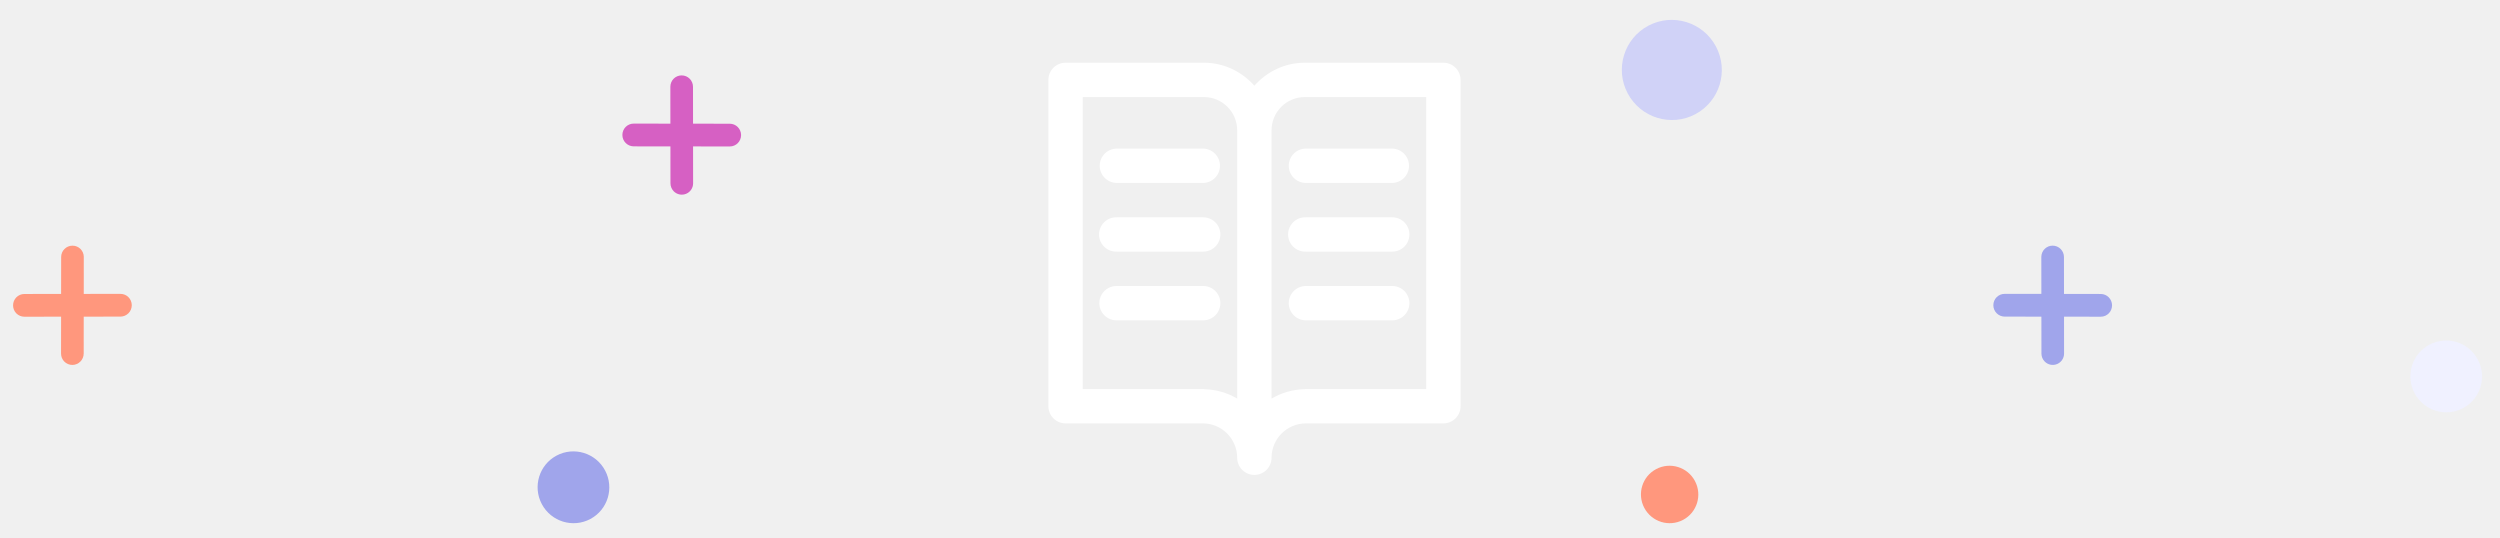
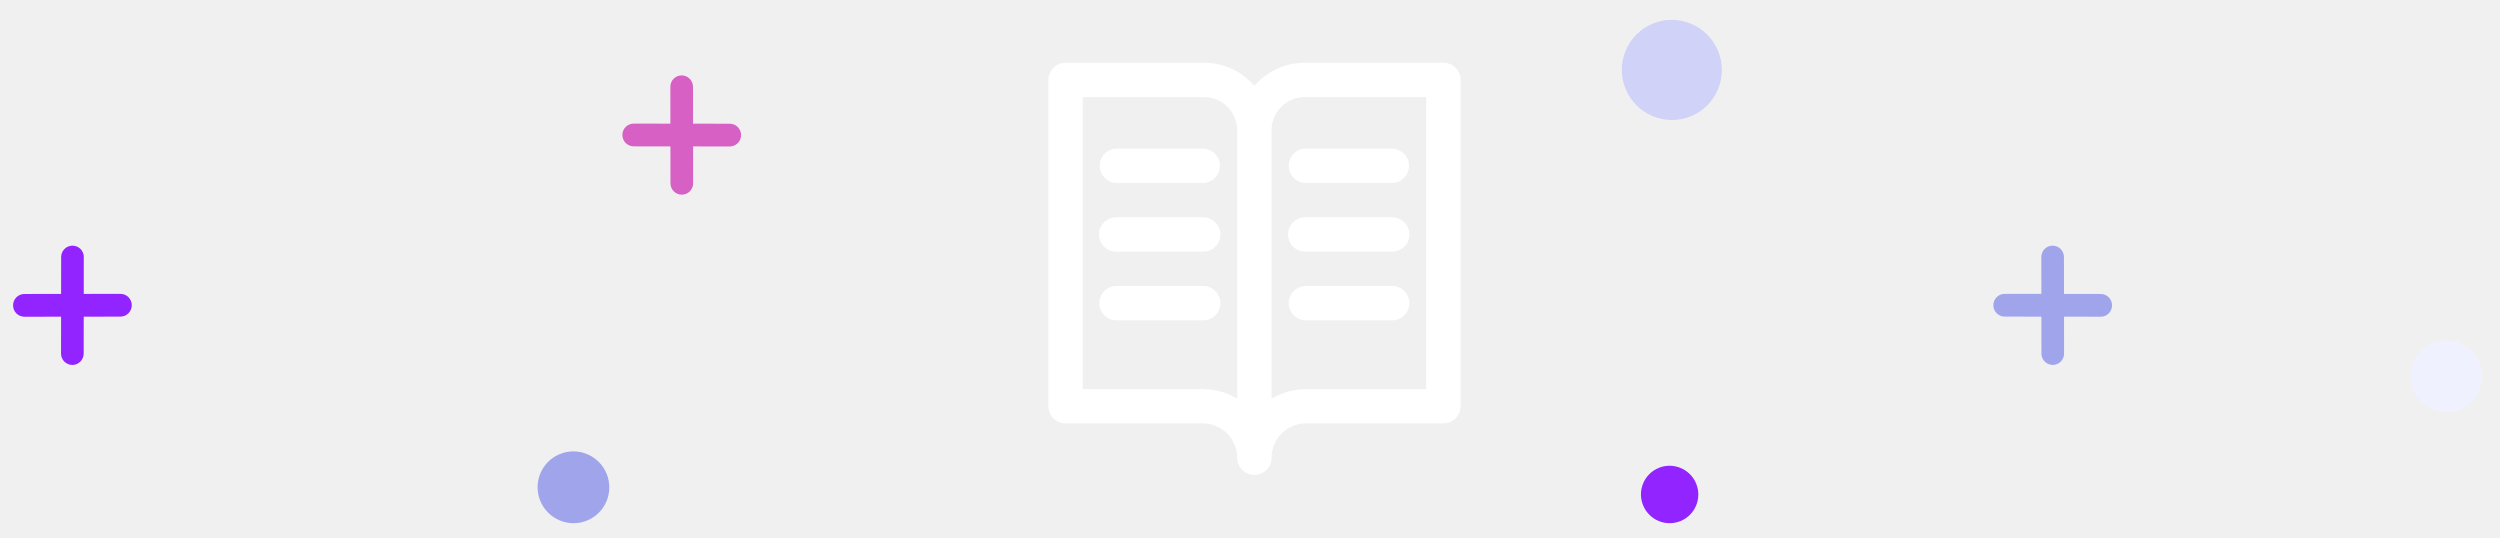
<svg xmlns="http://www.w3.org/2000/svg" width="279" height="60">
  <g fill="none" fill-rule="evenodd">
    <ellipse fill="#D0D2F7" transform="rotate(152 186.576 7.807)" cx="186.576" cy="7.807" rx="5.576" ry="5.591" />
-     <ellipse fill="#FF977D" transform="rotate(152 186.33 55.184)" cx="186.329" cy="55.184" rx="3.199" ry="3.207" />
+     <ellipse fill="#9124FF" transform="rotate(152 186.33 55.184)" cx="186.329" cy="55.184" rx="3.199" ry="3.207" />
    <ellipse fill="#A0A5EB" transform="rotate(152 63.998 54.382)" cx="63.998" cy="54.382" rx="3.998" ry="4.009" />
    <ellipse fill="#F0F1FF" transform="rotate(152 272.998 42.009)" cx="272.998" cy="42.009" rx="3.998" ry="4.009" />
    <path d="M234.443 35.345l-4.097-.004.004 4.117a1.262 1.262 0 01-2.156.895 1.272 1.272 0 01-.37-.898l-.005-4.117-4.097-.004a1.272 1.272 0 01-1.265-1.27c0-.703.563-1.27 1.262-1.27l4.097.005-.004-4.117c0-.702.563-1.269 1.262-1.268.699.001 1.264.569 1.265 1.271l.004 4.117 4.097.005c.7 0 1.264.568 1.265 1.27 0 .702-.563 1.27-1.262 1.268z" fill="#A0A5EB" />
-     <path d="M9.35 28.682L9.347 32.8l4.097-.004c.7 0 1.263.566 1.262 1.268a1.272 1.272 0 01-1.264 1.27l-4.098.005-.004 4.117a1.272 1.272 0 01-1.265 1.271 1.262 1.262 0 01-1.262-1.268l.005-4.117-4.098.004a1.262 1.262 0 01-1.262-1.268c.001-.702.566-1.27 1.265-1.27l4.097-.005.005-4.117c0-.702.566-1.27 1.265-1.27.698-.002 1.262.565 1.262 1.267z" fill="#FF977D" />
+     <path d="M9.35 28.682L9.347 32.8l4.097-.004c.7 0 1.263.566 1.262 1.268a1.272 1.272 0 01-1.264 1.27l-4.098.005-.004 4.117a1.272 1.272 0 01-1.265 1.271 1.262 1.262 0 01-1.262-1.268l.005-4.117-4.098.004a1.262 1.262 0 01-1.262-1.268c.001-.702.566-1.27 1.265-1.27l4.097-.005.005-4.117c0-.702.566-1.27 1.265-1.27.698-.002 1.262.565 1.262 1.267z" fill="#9124FF" />
    <path d="M81.443 16.345l-4.097-.004.004 4.117a1.262 1.262 0 01-2.156.895 1.272 1.272 0 01-.37-.898l-.005-4.117-4.097-.004a1.272 1.272 0 01-1.265-1.27c0-.703.563-1.27 1.262-1.27l4.097.005-.004-4.117c0-.702.563-1.269 1.262-1.268.699.001 1.264.569 1.265 1.271l.004 4.117 4.097.005c.7 0 1.264.568 1.265 1.27 0 .702-.563 1.27-1.262 1.268z" fill="#D660C3" />
    <g fill="#FFF">
      <path d="M161.083 47.25h-15.34a3.842 3.842 0 00-3.839 3.833 1.917 1.917 0 11-3.835 0 3.84 3.84 0 00-3.837-3.833h-15.313A1.917 1.917 0 01117 45.333V8.917c0-1.06.859-1.917 1.919-1.917h15.416l.013.002.014-.002c2.244 0 4.242 1.006 5.626 2.566C141.37 8.006 143.367 7 145.613 7c.01 0 .017.006.027.006.01 0 .017-.006.027-.006h15.416c1.058 0 1.917.857 1.917 1.917v36.416c0 1.06-.859 1.917-1.917 1.917zM138.07 14.538a3.71 3.71 0 00-3.707-3.705l-.014-.002-.013.002h-13.5v32.584h13.5c.036 0 .067.019.104.02a7.573 7.573 0 013.63 1.045V14.538zm21.096-3.705h-13.498c-.01 0-.017-.003-.027-.003-.01 0-.017.003-.027.003a3.71 3.71 0 00-3.709 3.705v29.946a7.591 7.591 0 013.684-1.052c.027-.002.05-.015.079-.015h13.498V10.833zm-15.342 23c0-1.06.859-1.916 1.919-1.916h9.587a1.917 1.917 0 110 3.833h-9.587a1.917 1.917 0 01-1.919-1.917zm11.506-5.75h-9.587a1.918 1.918 0 110-3.833h9.587a1.917 1.917 0 110 3.833zm0-7.666h-9.587a1.917 1.917 0 110-3.834h9.587a1.917 1.917 0 110 3.834zM124.646 35.75a1.917 1.917 0 110-3.833h9.587a1.917 1.917 0 110 3.833h-9.587zm9.587-7.667h-9.587a1.918 1.918 0 110-3.833h9.587a1.917 1.917 0 110 3.833zm0-7.666h-9.587a1.917 1.917 0 110-3.834h9.587a1.917 1.917 0 110 3.834z" />
    </g>
  </g>
</svg>
